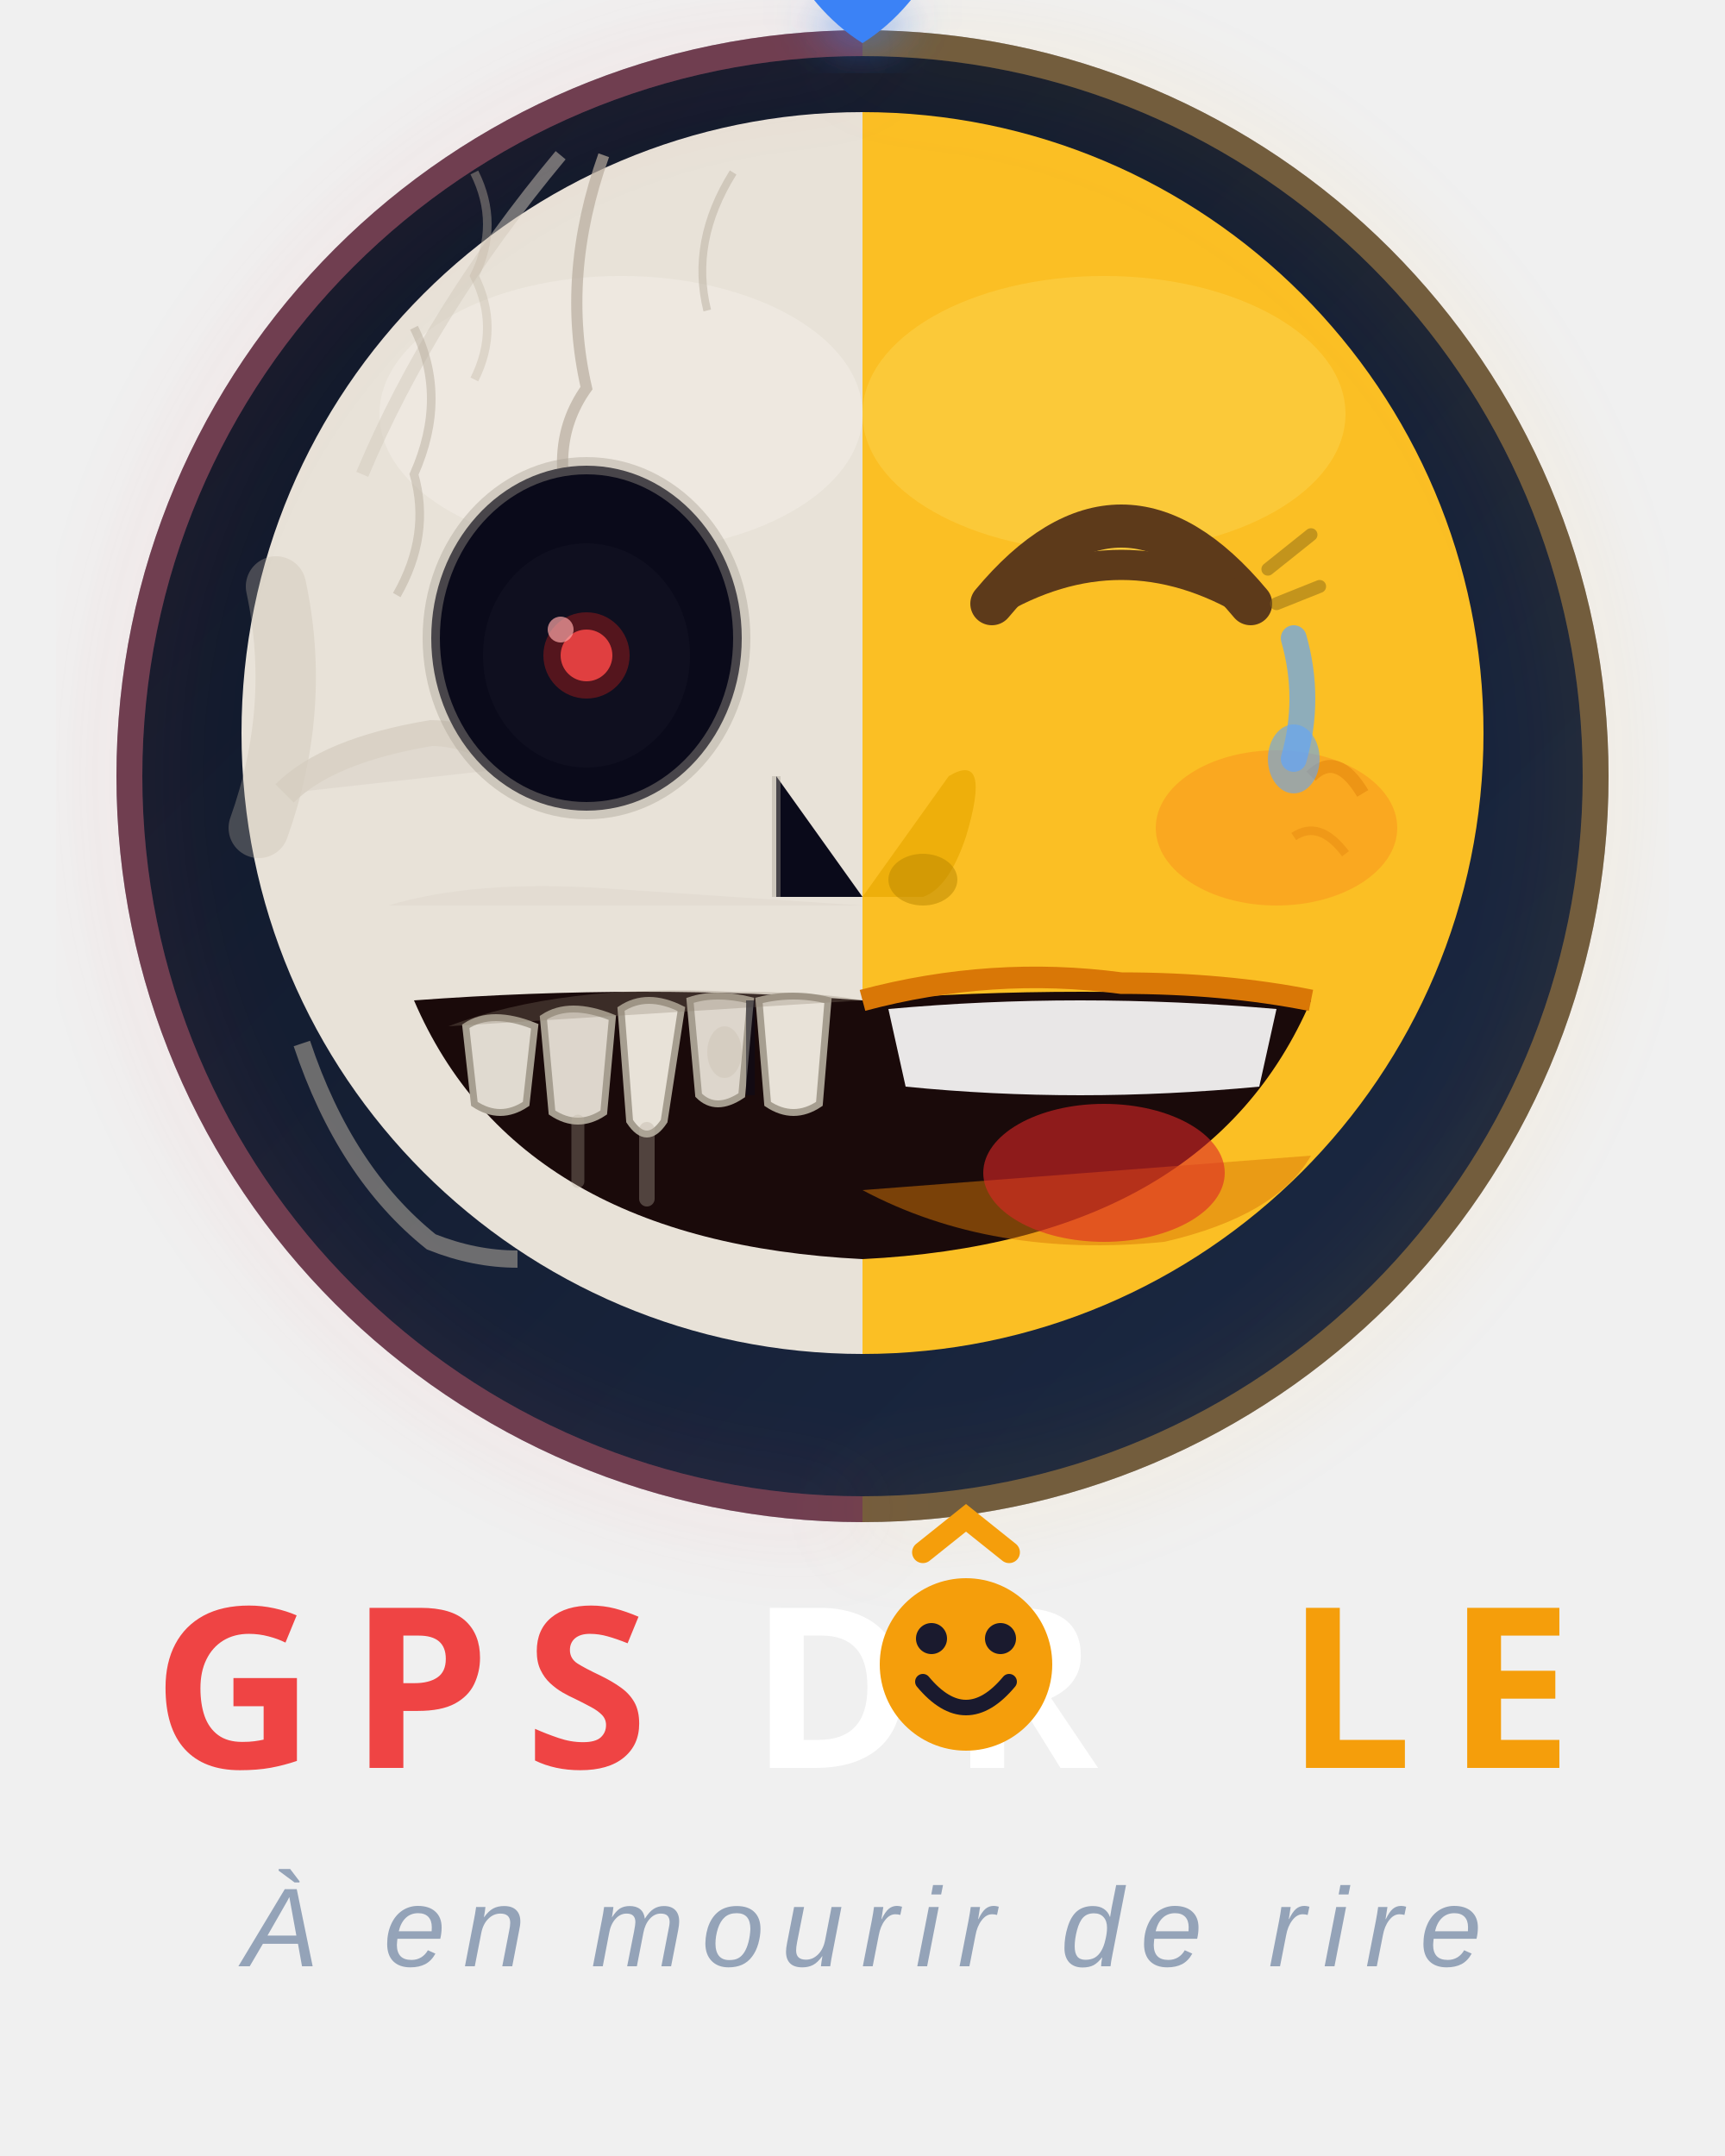
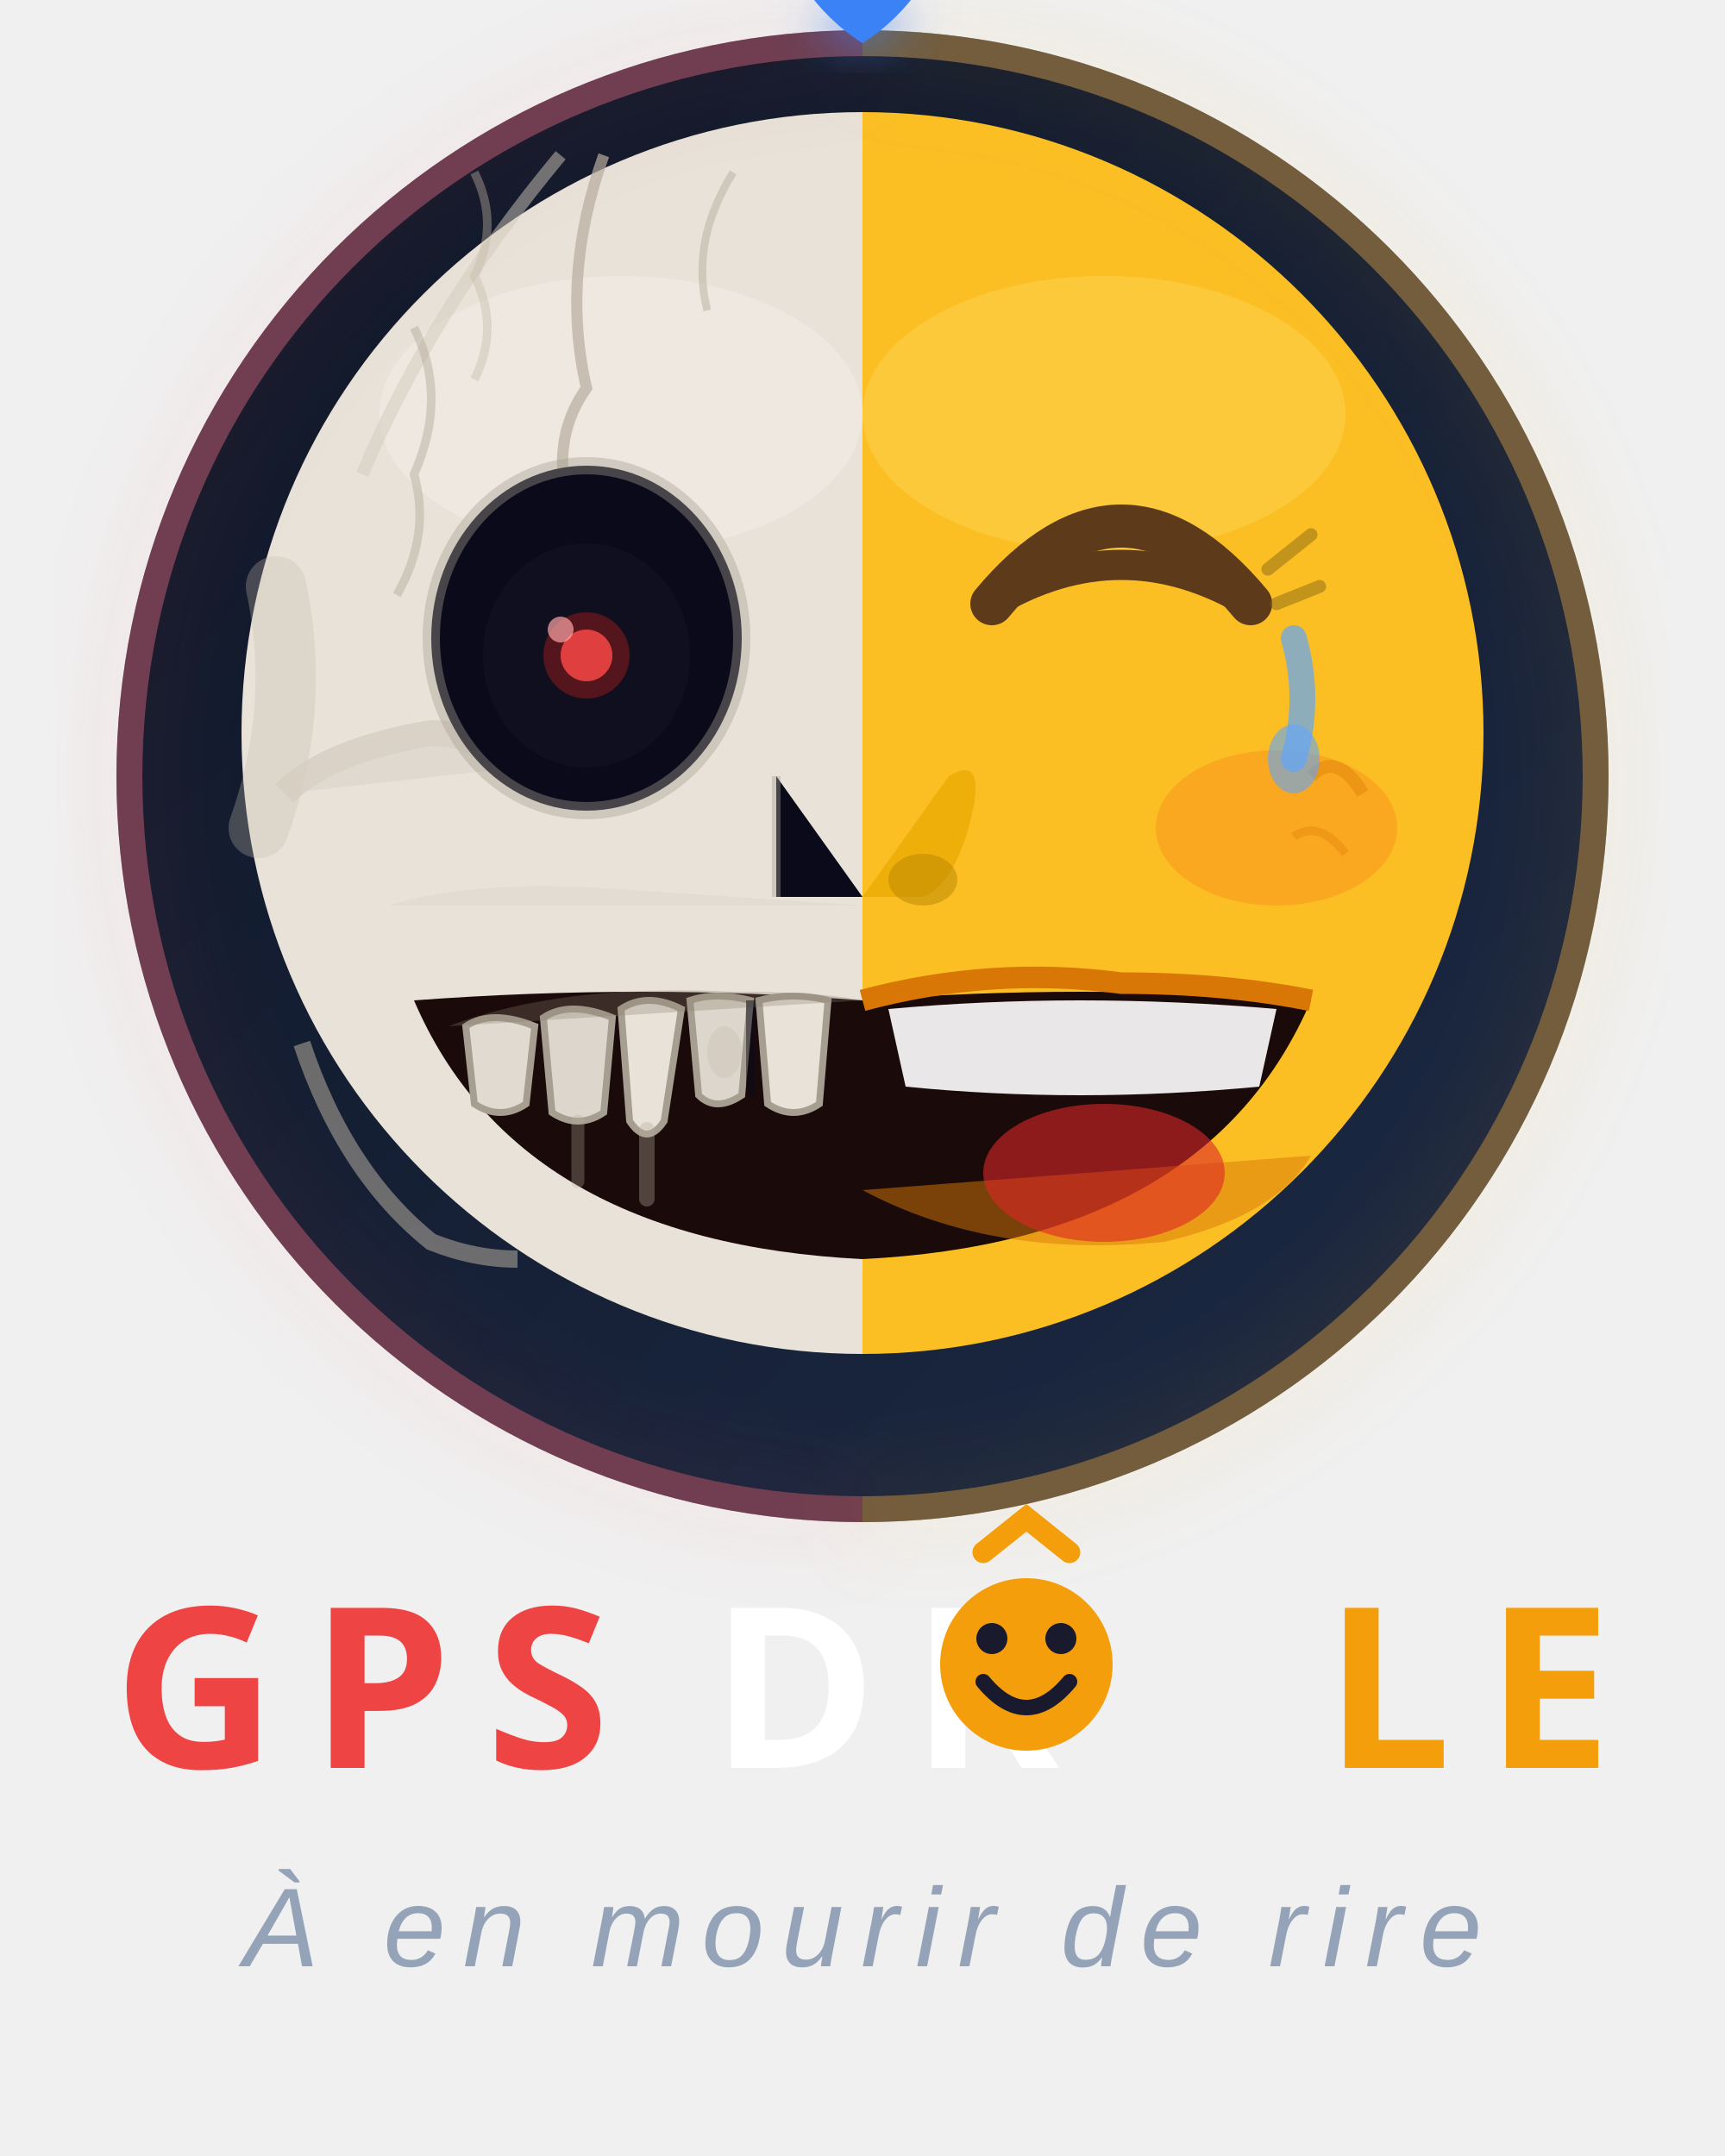
<svg xmlns="http://www.w3.org/2000/svg" viewBox="0 0 200 250" width="200" height="250">
  <defs>
    <clipPath id="leftHalf">
      <rect x="0" y="0" width="100" height="180" />
    </clipPath>
    <clipPath id="rightHalf">
      <rect x="100" y="0" width="100" height="180" />
    </clipPath>
    <linearGradient id="bgGrad" x1="0" y1="0" x2="1" y2="1">
      <stop offset="0%" stop-color="#0f1626" />
      <stop offset="100%" stop-color="#1c2a45" />
    </linearGradient>
    <filter id="glow">
      <feGaussianBlur stdDeviation="3" result="blur" />
      <feMerge>
        <feMergeNode in="blur" />
        <feMergeNode in="SourceGraphic" />
      </feMerge>
    </filter>
    <filter id="glowOrange">
      <feDropShadow dx="0" dy="0" stdDeviation="5" flood-color="#f59e0b" flood-opacity="0.5" />
    </filter>
    <filter id="glowRed">
      <feDropShadow dx="0" dy="0" stdDeviation="5" flood-color="#ef4444" flood-opacity="0.5" />
    </filter>
  </defs>
  <circle cx="100" cy="90" r="85" fill="url(#bgGrad)" stroke="#2d3a56" stroke-width="3" />
  <g clip-path="url(#leftHalf)">
    <circle cx="100" cy="85" r="72" fill="#E8E2D8" />
    <ellipse cx="72" cy="48" rx="28" ry="16" fill="#F2EDE6" opacity="0.6" />
    <path d="M32 68 Q35 82 30 96" stroke="#C4B9A8" stroke-width="7" fill="none" opacity="0.3" stroke-linecap="round" />
    <path d="M65 18 Q50 36 42 55" stroke="#D1C9BC" stroke-width="1.5" fill="none" opacity="0.5" />
    <path d="M33 92 Q38 87 50 85 Q55 85 60 89" stroke="#D4CCBF" stroke-width="3" fill="#DDD6CC" opacity="0.7" />
    <path d="M45 105 Q55 102 70 103 Q85 104 100 105" fill="#DDD6CC" opacity="0.5" />
    <path d="M70 18 Q65 32 68 45 Q63 52 67 62" stroke="#B8AD9E" stroke-width="1.3" fill="none" opacity="0.7" />
    <path d="M85 20 Q80 28 82 36" stroke="#B8AD9E" stroke-width="0.9" fill="none" opacity="0.5" />
    <path d="M48 38 Q52 46 48 55 Q50 62 46 69" stroke="#B8AD9E" stroke-width="1" fill="none" opacity="0.5" />
    <path d="M55 20 Q58 26 55 32 Q58 38 55 44" stroke="#C4B9A8" stroke-width="1" fill="none" opacity="0.4" />
  </g>
  <g clip-path="url(#rightHalf)">
    <circle cx="100" cy="85" r="72" fill="#FBBF24" />
    <ellipse cx="128" cy="48" rx="28" ry="16" fill="#FCD34D" opacity="0.5" />
    <ellipse cx="148" cy="96" rx="14" ry="9" fill="#F97316" opacity="0.3" />
    <path d="M158 92 Q155 87 152 90" stroke="#D97706" stroke-width="1.5" fill="none" opacity="0.4" />
    <path d="M156 99 Q153 95 150 97" stroke="#D97706" stroke-width="1" fill="none" opacity="0.3" />
  </g>
  <ellipse cx="68" cy="74" rx="18" ry="20" fill="#0a0a1a" />
  <ellipse cx="68" cy="74" rx="18" ry="20" fill="none" stroke="#A69E90" stroke-width="2" opacity="0.4" />
  <ellipse cx="68" cy="76" rx="12" ry="13" fill="#0f0f1f" />
  <circle cx="68" cy="76" r="5" fill="#991b1b" opacity="0.5" />
  <circle cx="68" cy="76" r="3" fill="#ef4444" opacity="0.9" />
  <circle cx="65" cy="73" r="1.5" fill="#fca5a5" opacity="0.7" />
  <path d="M115 70 Q130 52 145 70" stroke="#5D3A1A" stroke-width="5" fill="none" stroke-linecap="round" />
  <path d="M115 70 Q130 61 145 70" stroke="#5D3A1A" stroke-width="3.5" fill="none" stroke-linecap="round" />
  <path d="M147 66 L152 62" stroke="#8B6914" stroke-width="1.5" fill="none" stroke-linecap="round" opacity="0.5" />
  <path d="M148 70 L153 68" stroke="#8B6914" stroke-width="1.5" fill="none" stroke-linecap="round" opacity="0.5" />
  <path d="M150 74 Q152 81 150 88" stroke="#60A5FA" stroke-width="3" fill="none" stroke-linecap="round" opacity="0.7" />
  <ellipse cx="150" cy="88" rx="3" ry="4" fill="#60A5FA" opacity="0.6" />
  <path d="M90 90 L100 104 L90 104 Z" fill="#0a0a1a" />
  <line x1="90" y1="90" x2="90" y2="104" stroke="#A69E90" stroke-width="1" opacity="0.4" />
  <path d="M100 104 L110 90 Q115 87 112 97 Q110 103 107 104 Z" fill="#E8A800" opacity="0.7" />
  <ellipse cx="107" cy="102" rx="4" ry="3" fill="#B88600" opacity="0.5" />
  <path d="M48 116 Q75 114 100 116 Q125 114 152 116 Q140 144 100 146 Q60 144 48 116Z" fill="#1a0a0a" />
  <path d="M88 116 Q92 115 96 116 L95 128 Q92 130 89 128 Z" fill="#E8E2D8" stroke="#A69E90" stroke-width="0.8" />
  <path d="M80 116 Q83 115 87 116 L86 127 Q83 129 81 127 Z" fill="#DDD6CC" stroke="#A69E90" stroke-width="0.8" />
  <path d="M72 117 Q75 115 79 117 L77 130 Q75 133 73 130 Z" fill="#E8E2D8" stroke="#A69E90" stroke-width="0.8" />
  <path d="M63 118 Q66 116 71 118 L70 129 Q67 131 64 129 Z" fill="#DDD6CC" stroke="#A69E90" stroke-width="0.8" />
  <path d="M54 119 Q57 117 62 119 L61 128 Q58 130 55 128 Z" fill="#E0DAD0" stroke="#A69E90" stroke-width="0.8" />
  <path d="M52 119 Q65 114 85 115 Q95 115 100 116" fill="#8B7D6B" opacity="0.3" />
  <line x1="75" y1="131" x2="75" y2="139" stroke="#B8AD9E" stroke-width="1.8" opacity="0.35" stroke-linecap="round" />
  <line x1="67" y1="130" x2="67" y2="137" stroke="#B8AD9E" stroke-width="1.5" opacity="0.3" stroke-linecap="round" />
  <ellipse cx="84" cy="122" rx="2" ry="3" fill="#C4B9A8" opacity="0.3" />
  <line x1="87" y1="116" x2="87" y2="127" stroke="#0a0a1a" stroke-width="1" opacity="0.5" />
  <path d="M100 116 Q115 112 130 114 Q142 114 152 116" stroke="#D97706" stroke-width="2.5" fill="none" />
  <path d="M103 117 Q125 115 148 117 L146 126 Q125 128 105 126 Z" fill="#fff" opacity="0.9" />
  <path d="M100 138 Q115 146 135 144 Q148 141 152 134" fill="#D97706" opacity="0.5" />
  <ellipse cx="128" cy="136" rx="14" ry="8" fill="#DC2626" opacity="0.6" />
  <path d="M35 121 Q40 136 50 144 Q55 146 60 146" stroke="#C4B9A8" stroke-width="2" fill="none" opacity="0.5" />
  <path d="M100 5 A85 85 0 0 0 100 175" fill="none" stroke="#ef4444" stroke-width="3" opacity="0.35" filter="url(#glowRed)" />
  <path d="M100 5 A85 85 0 0 1 100 175" fill="none" stroke="#f59e0b" stroke-width="3" opacity="0.35" filter="url(#glowOrange)" />
  <g transform="translate(100, 5)">
    <path d="M0 0 C-8 -5 -12 -15 -12 -22 A12 12 0 0 1 12 -22 C12 -15 8 -5 0 0Z" fill="#3b82f6" filter="url(#glow)" />
    <circle cx="0" cy="-20" r="5" fill="#fff" />
  </g>
  <text x="100" y="205" text-anchor="middle" font-family="Arial Black, Impact, sans-serif" font-size="26" font-weight="900" letter-spacing="4">
    <tspan fill="#ef4444">GPS</tspan>
    <tspan fill="#ffffff" dx="5">DR</tspan>
-     <tspan fill="#f59e0b" dx="15">LE</tspan>
+     <tspan fill="#f59e0b" dx="24">LE</tspan>
  </text>
-   <g transform="translate(112, 193)">
+   <g transform="translate(119, 193)">
    <circle cx="0" cy="0" r="10" fill="#f59e0b" />
    <circle cx="-4" cy="-3" r="1.8" fill="#1a1a2e" />
    <circle cx="4" cy="-3" r="1.8" fill="#1a1a2e" />
    <path d="M-5 2 Q0 8 5 2" stroke="#1a1a2e" stroke-width="1.8" fill="none" stroke-linecap="round" />
    <path d="M-5 -13 L0 -17 L5 -13" stroke="#f59e0b" stroke-width="2.5" fill="none" stroke-linecap="round" />
  </g>
  <text x="100" y="228" text-anchor="middle" font-family="Arial, Helvetica, sans-serif" font-size="13" fill="#94a3b8" letter-spacing="2" font-style="italic">À en mourir de rire</text>
</svg>
